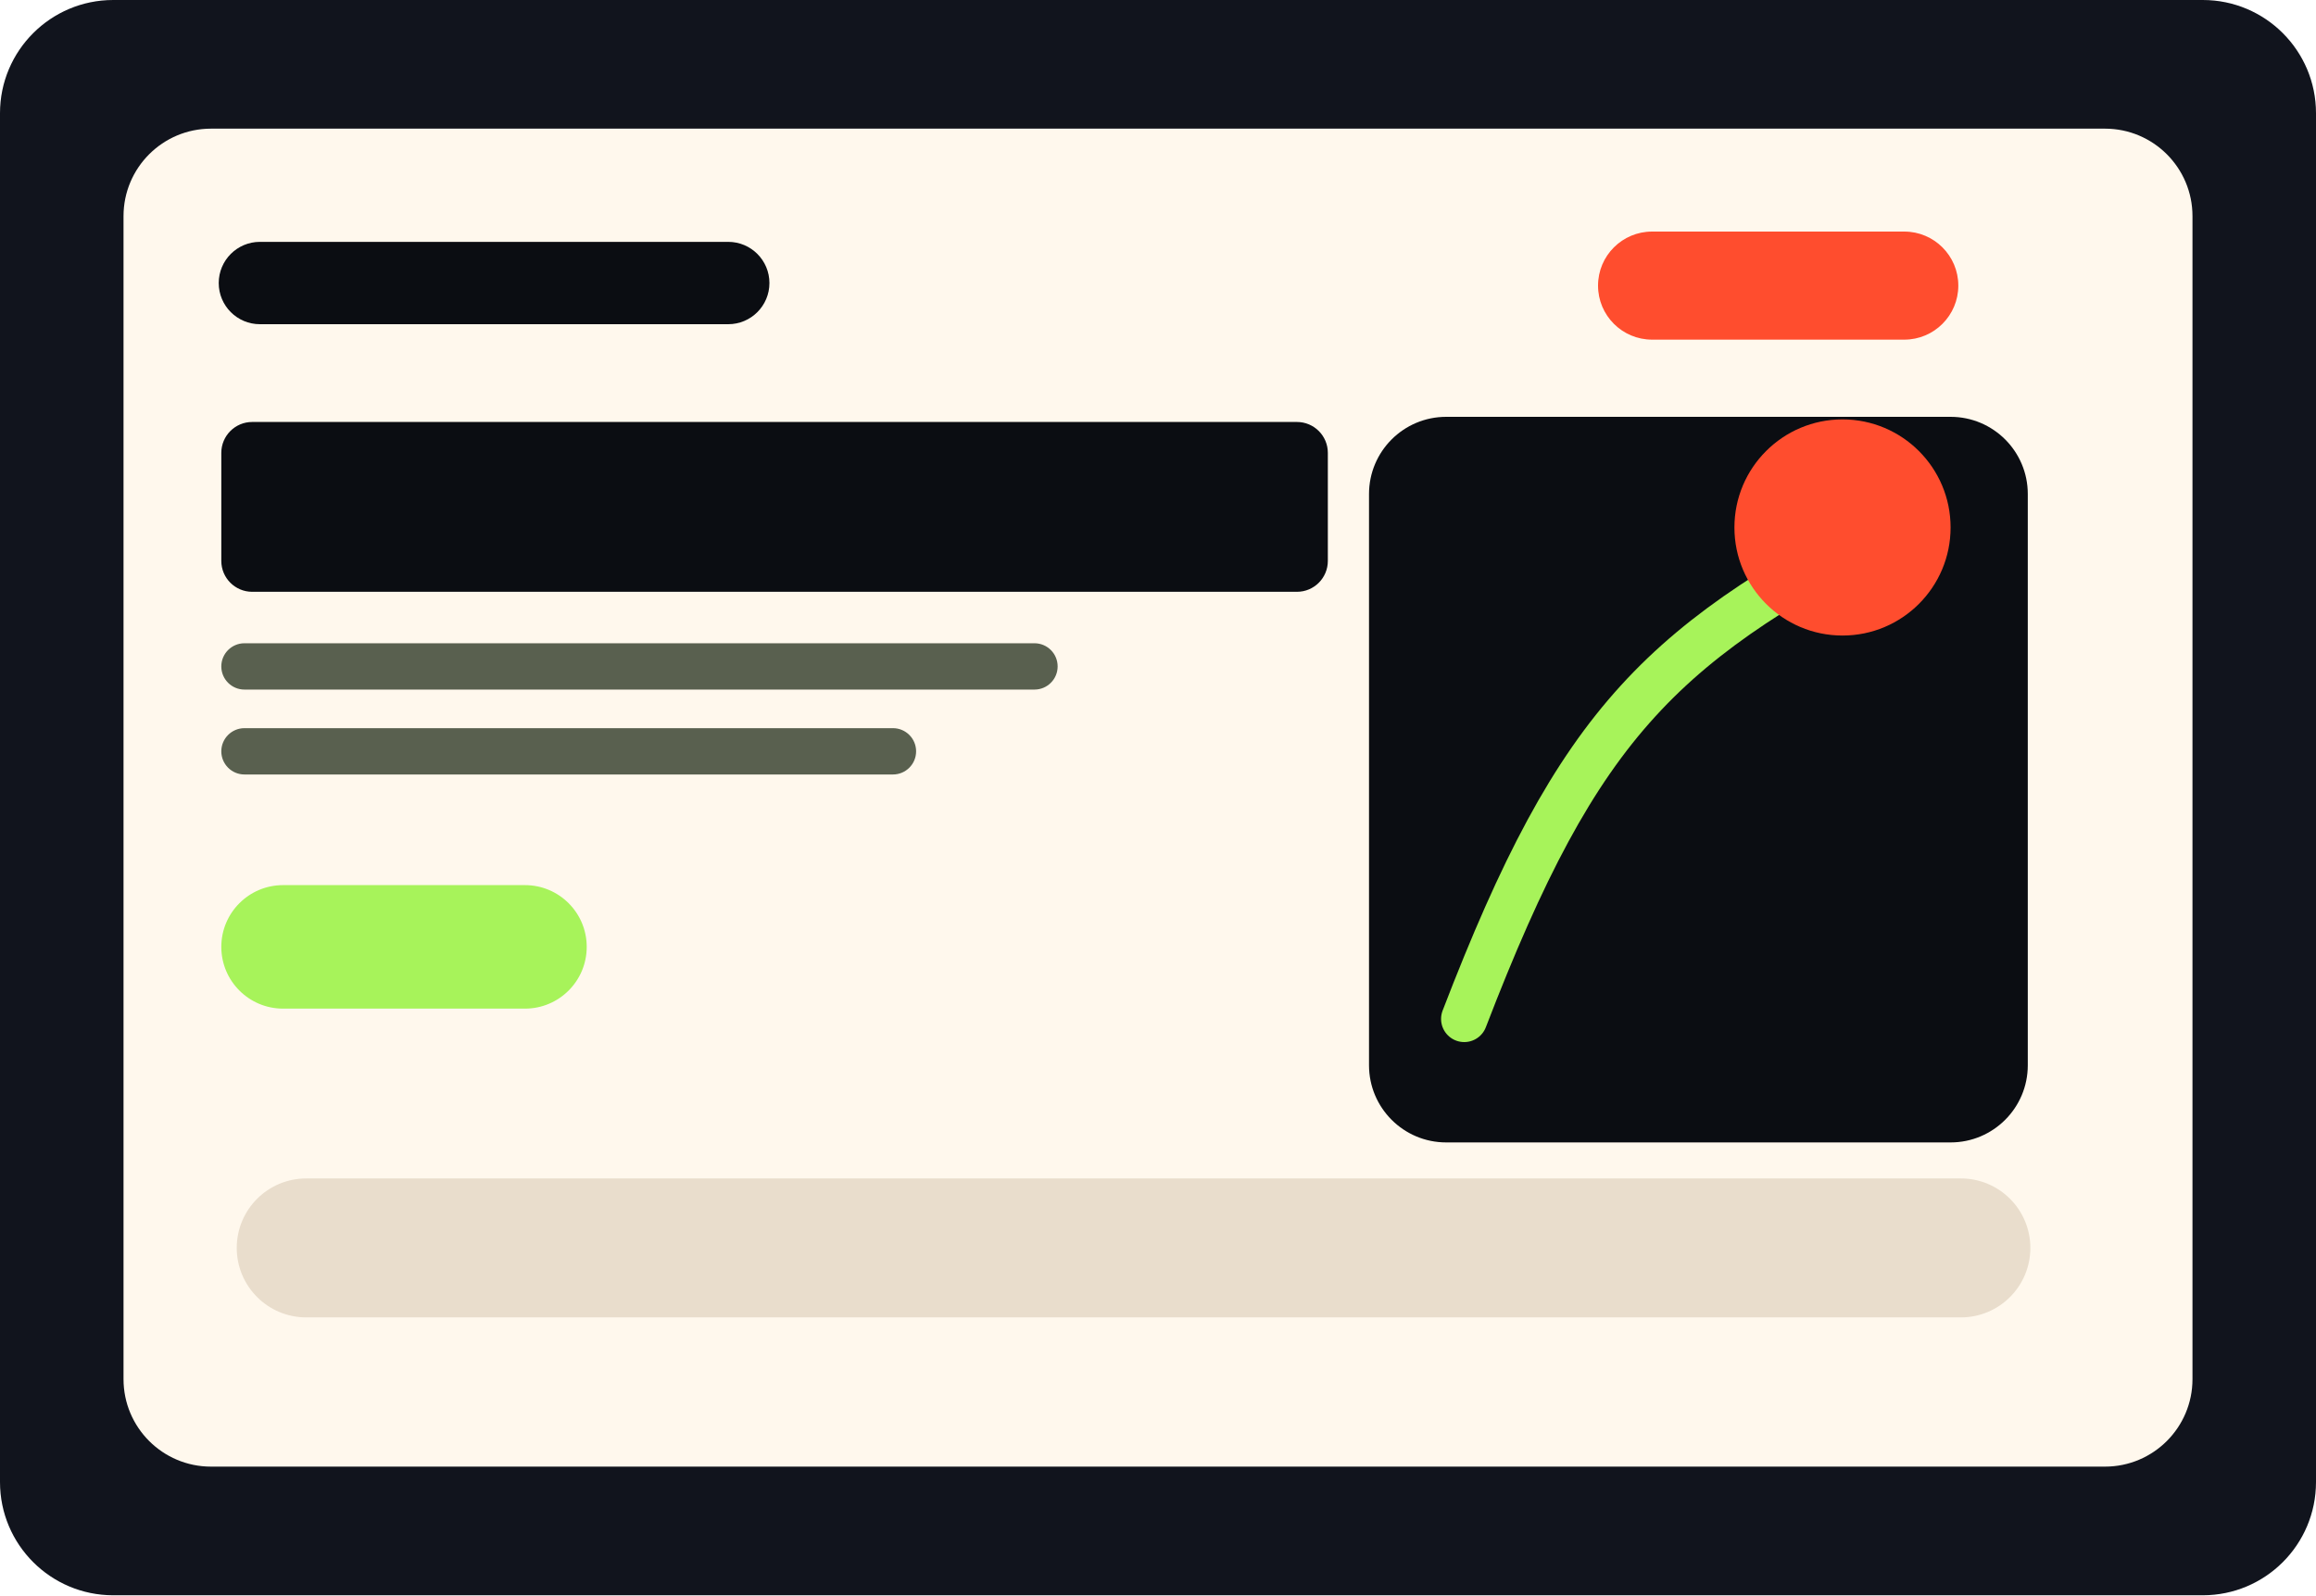
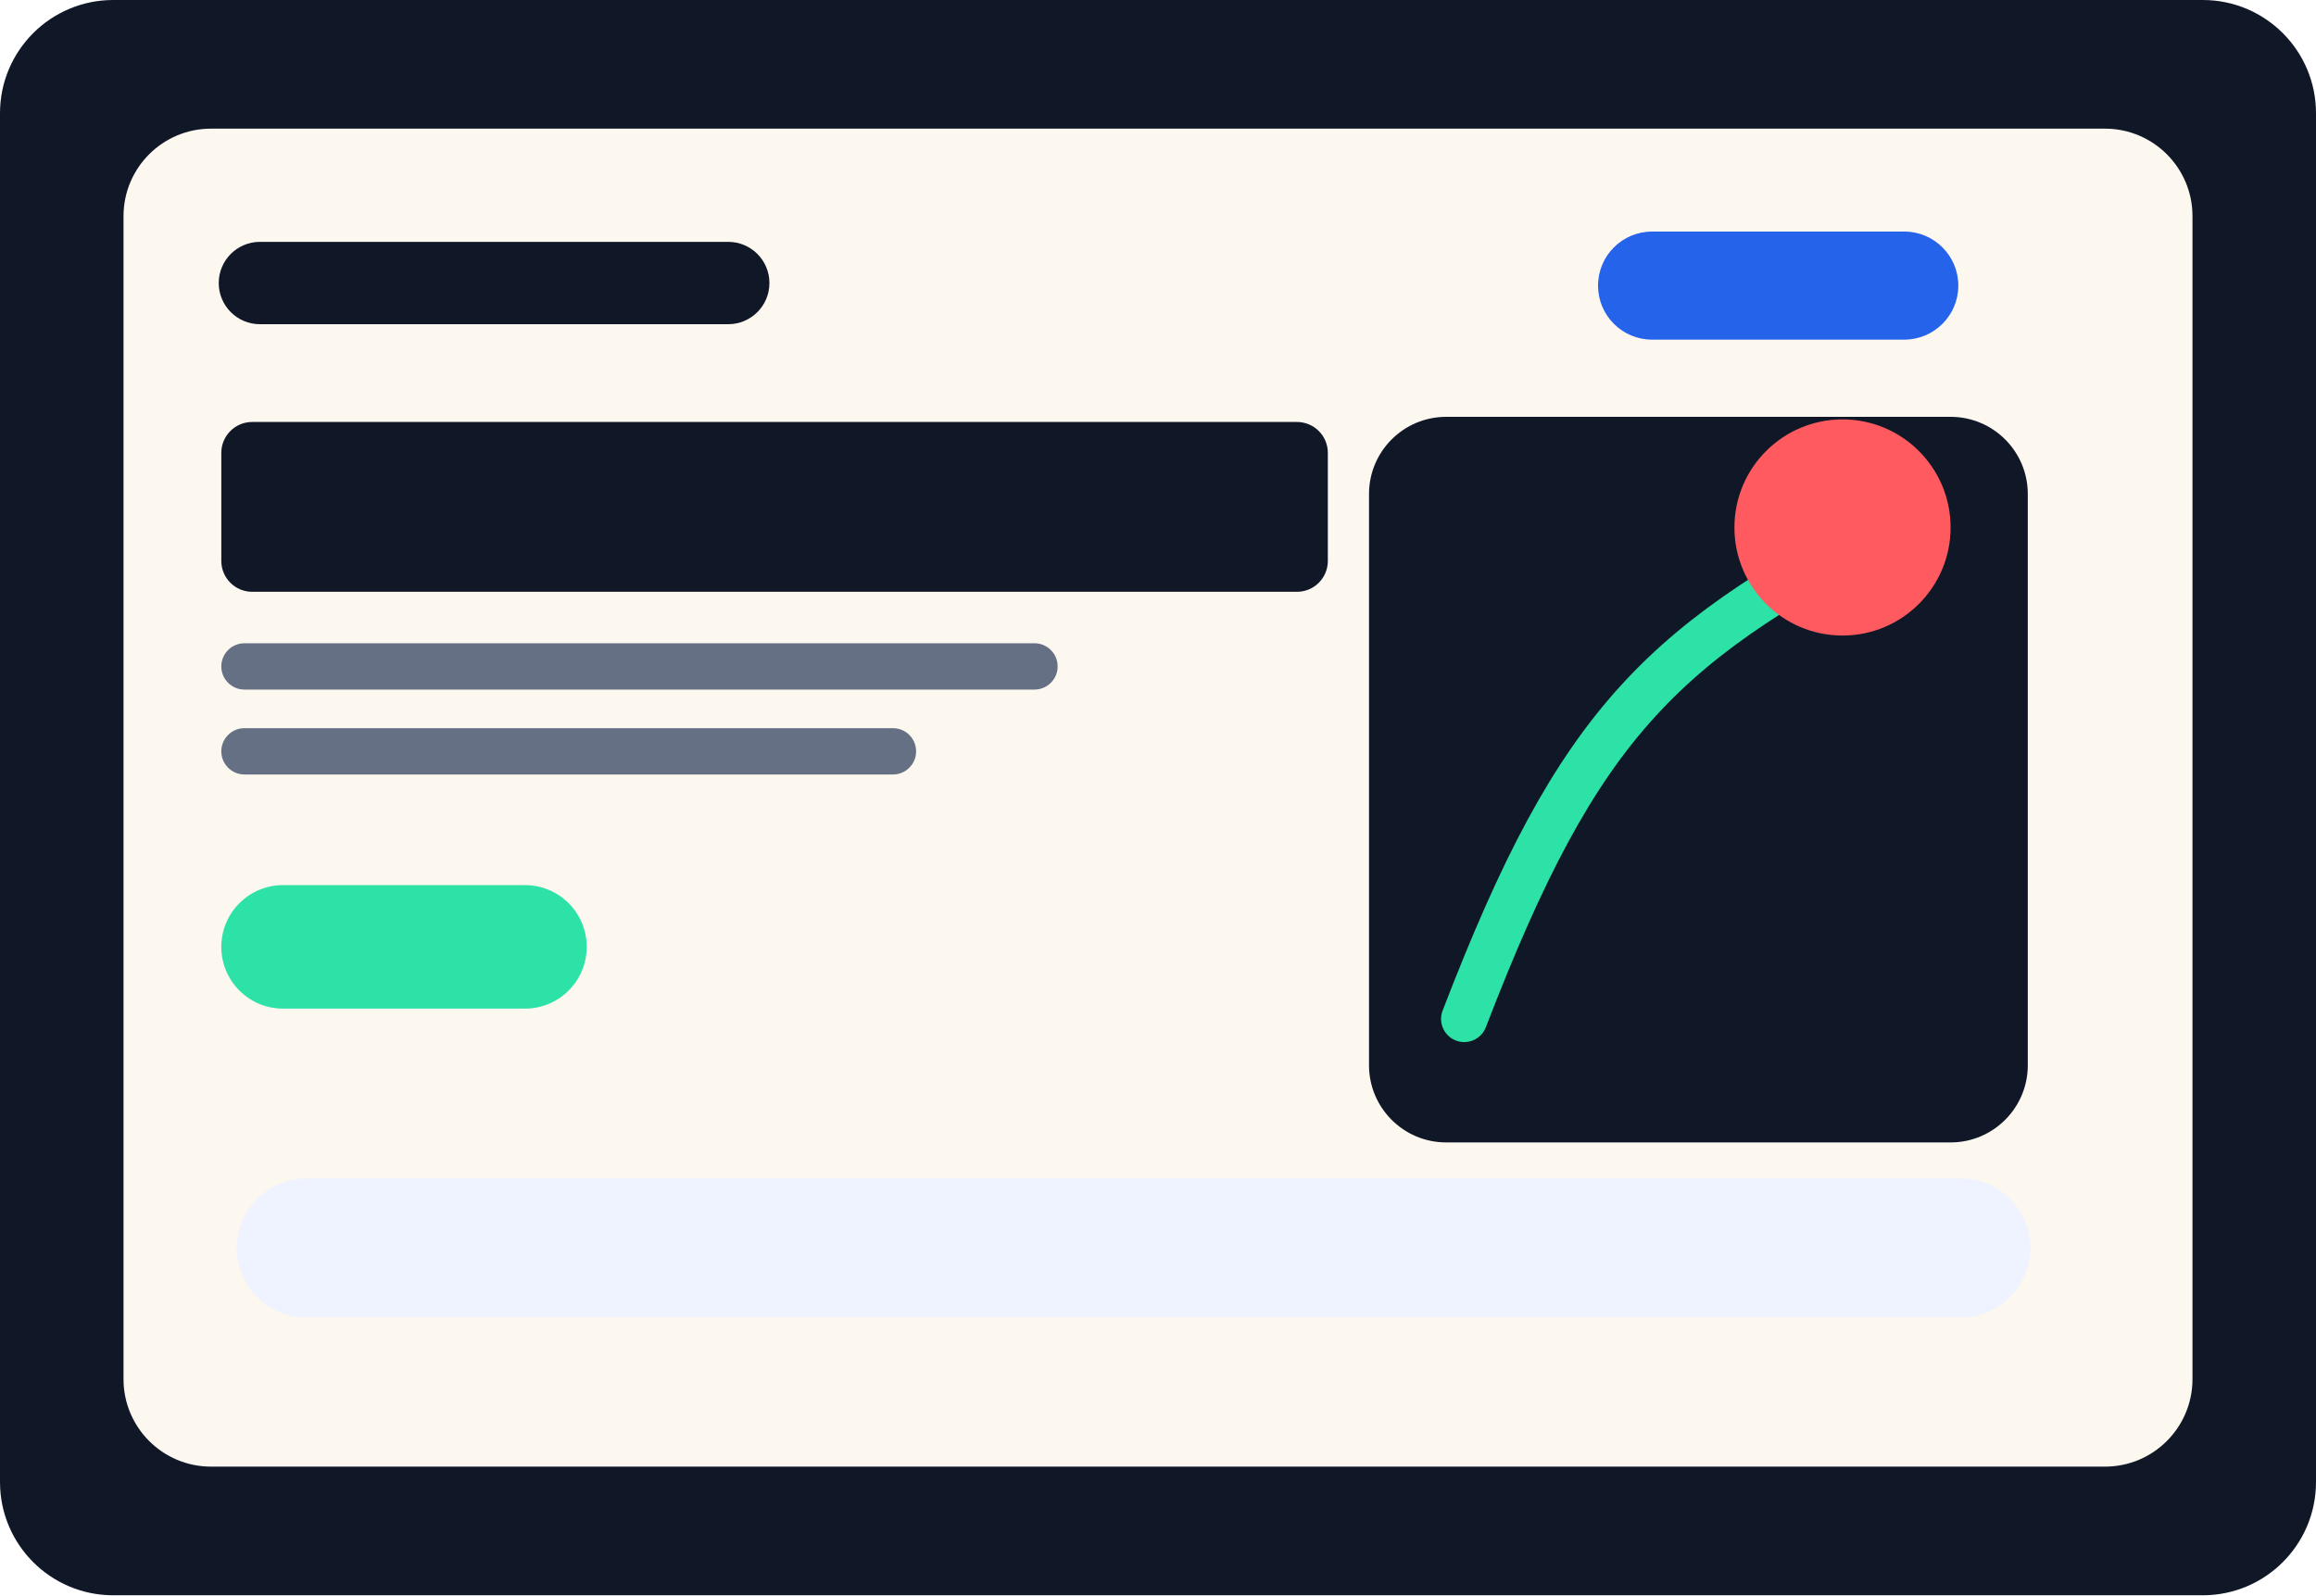
<svg xmlns="http://www.w3.org/2000/svg" width="900" height="620" viewBox="0 0 900 620" fill="none">
-   <rect width="900" height="620" rx="44" fill="#11141D" />
-   <rect x="48" y="50" width="804" height="520" rx="34" fill="#FFF8ED" />
-   <rect x="85" y="94" width="214" height="32" rx="16" fill="#0B0D12" />
-   <rect x="621" y="90" width="140" height="42" rx="21" fill="#FF4D2E" />
-   <rect x="86" y="164" width="430" height="66" rx="12" fill="#0B0D12" />
-   <rect x="86" y="250" width="325" height="18" rx="9" fill="#59604F" />
-   <rect x="86" y="283" width="270" height="18" rx="9" fill="#59604F" />
-   <rect x="86" y="344" width="142" height="48" rx="24" fill="#A7F35A" />
-   <rect x="532" y="162" width="256" height="282" rx="30" fill="#0B0D12" />
-   <path d="M569 396c45-117 77-147 174-196" stroke="#A7F35A" stroke-width="18" stroke-linecap="round" />
-   <circle cx="716" cy="205" r="42" fill="#FF4D2E" />
-   <rect x="92" y="458" width="697" height="54" rx="27" fill="#E9DDCC" />
+   <rect width="900" height="620" rx="44" fill="#101828" />
+   <rect x="48" y="50" width="804" height="520" rx="34" fill="#FCF7EF" />
+   <rect x="85" y="94" width="214" height="32" rx="16" fill="#101828" />
+   <rect x="621" y="90" width="140" height="42" rx="21" fill="#2563EB" />
+   <rect x="86" y="164" width="430" height="66" rx="12" fill="#101828" />
+   <rect x="86" y="250" width="325" height="18" rx="9" fill="#667085" />
+   <rect x="86" y="283" width="270" height="18" rx="9" fill="#667085" />
+   <rect x="86" y="344" width="142" height="48" rx="24" fill="#2DE2A6" />
+   <rect x="532" y="162" width="256" height="282" rx="30" fill="#101828" />
+   <path d="M569 396c45-117 77-147 174-196" stroke="#2DE2A6" stroke-width="18" stroke-linecap="round" />
+   <circle cx="716" cy="205" r="42" fill="#FF5A5F" />
+   <rect x="92" y="458" width="697" height="54" rx="27" fill="#EEF3FF" />
</svg>
